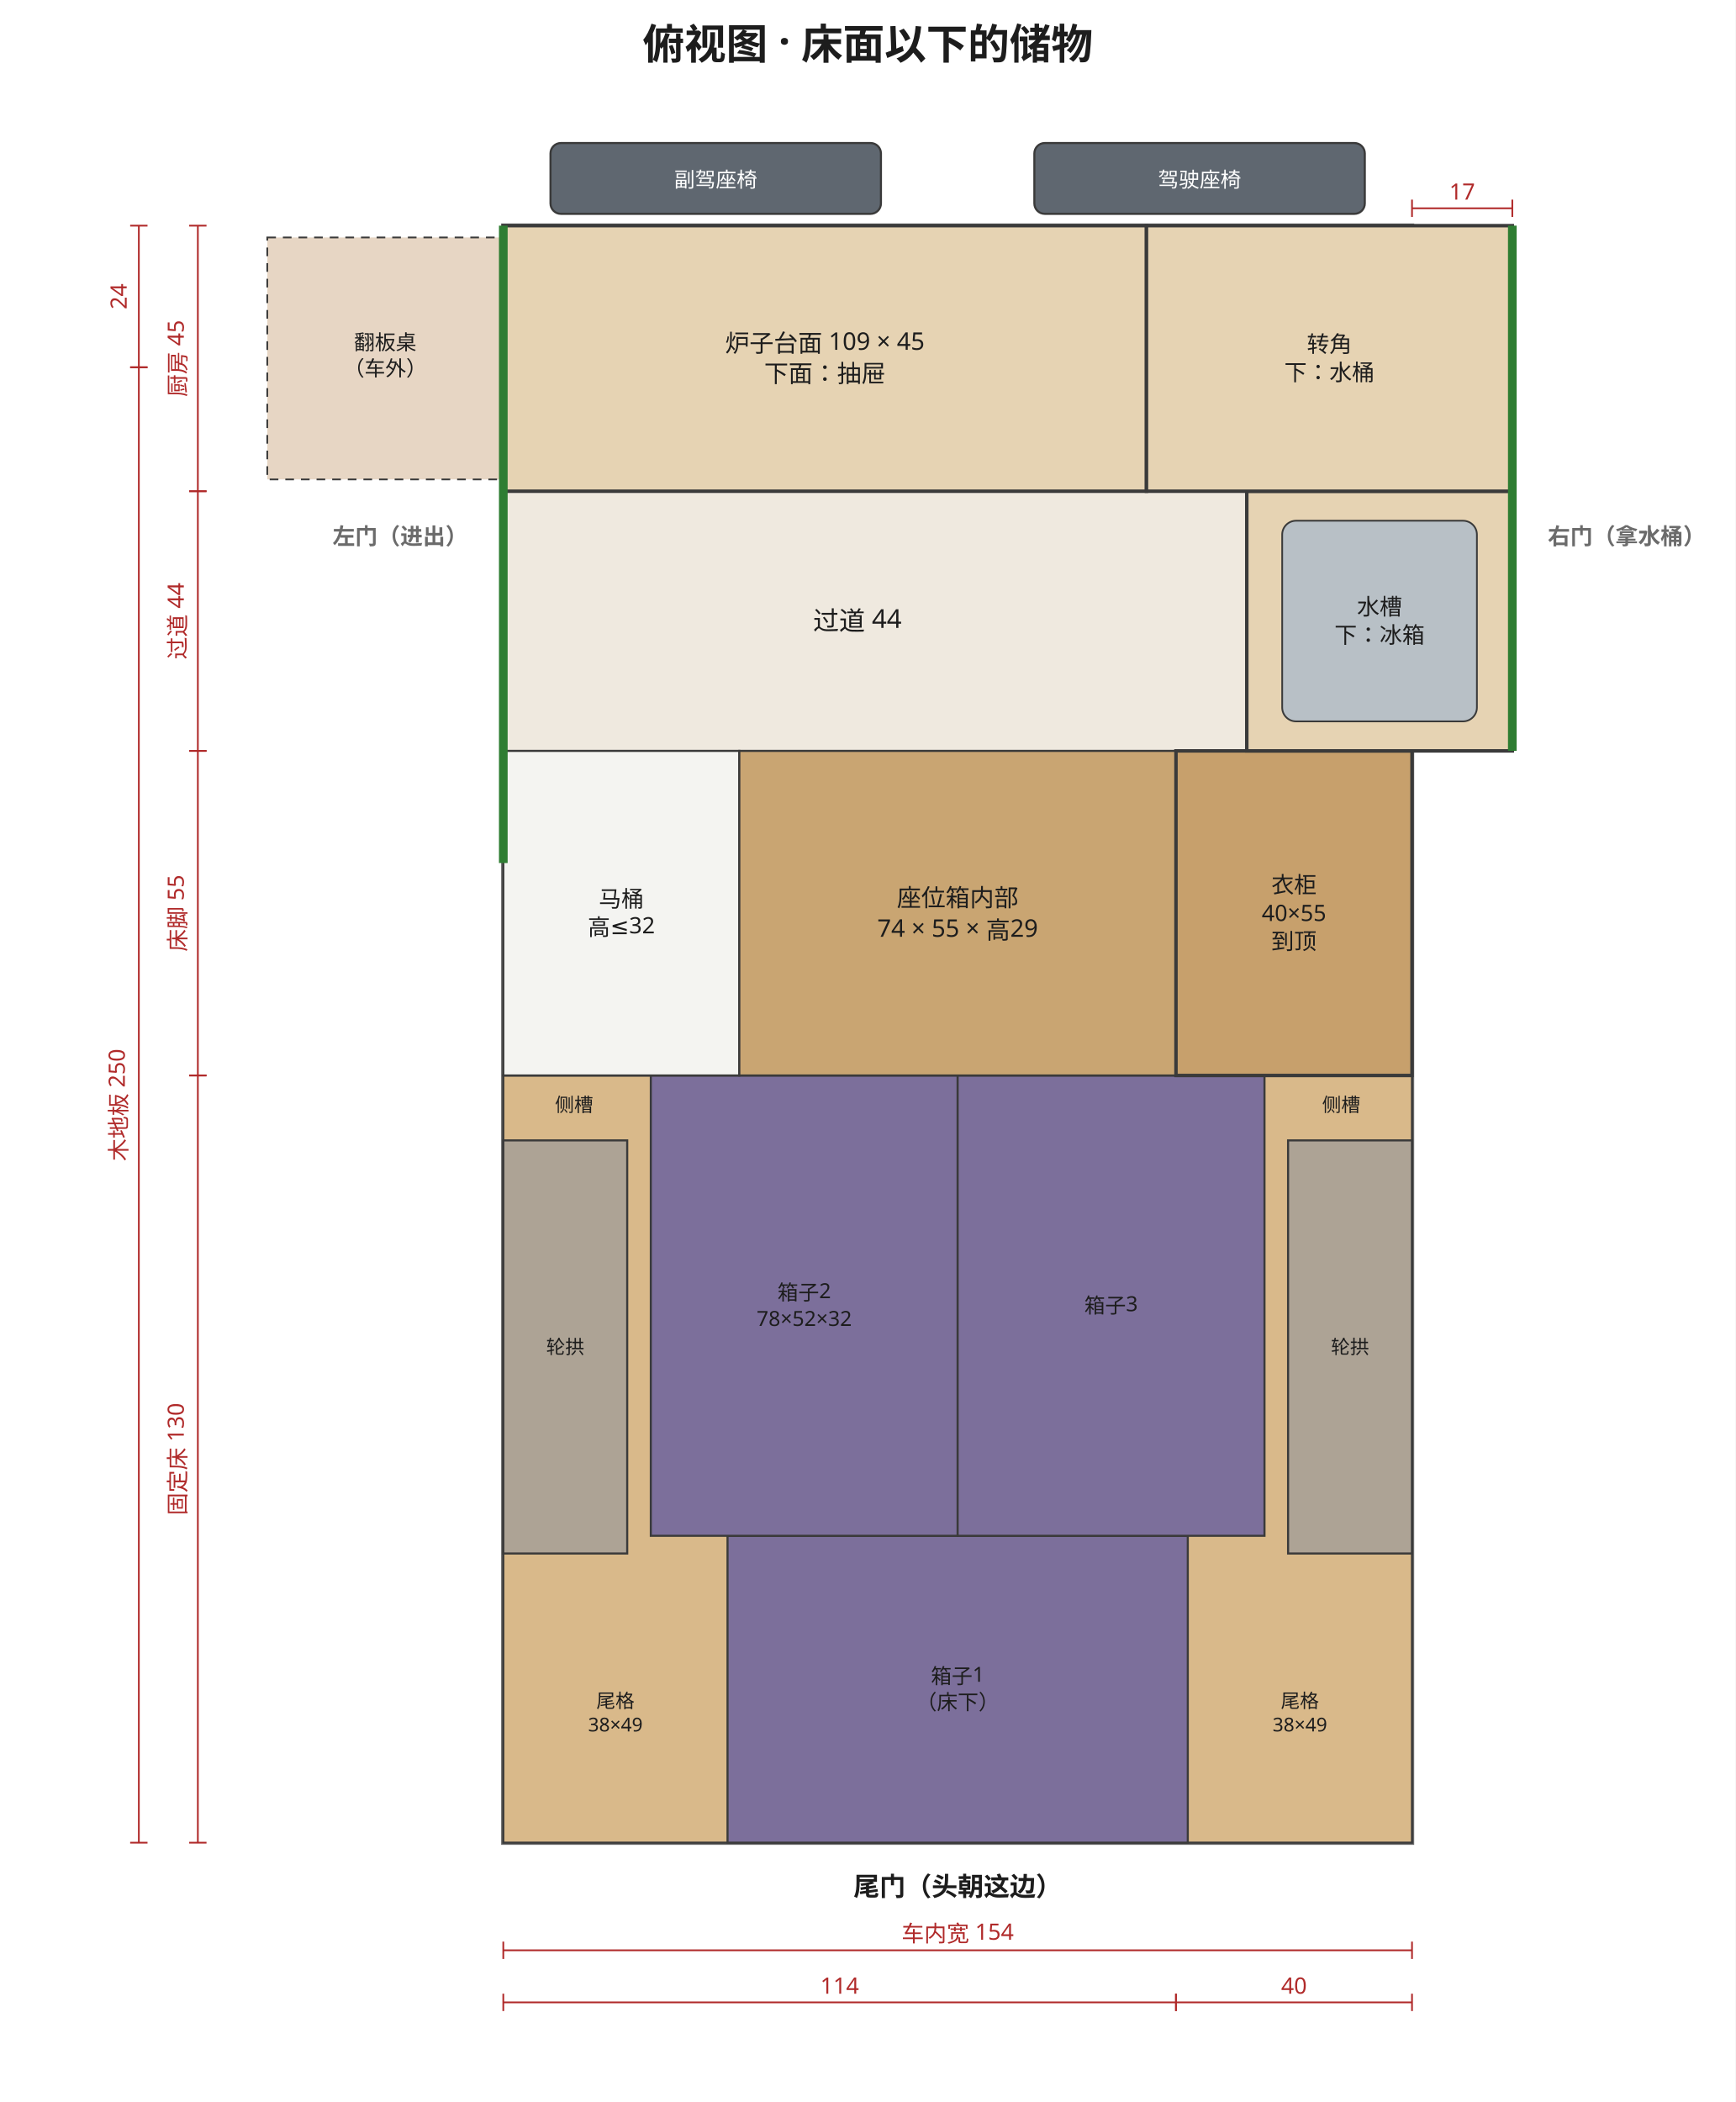
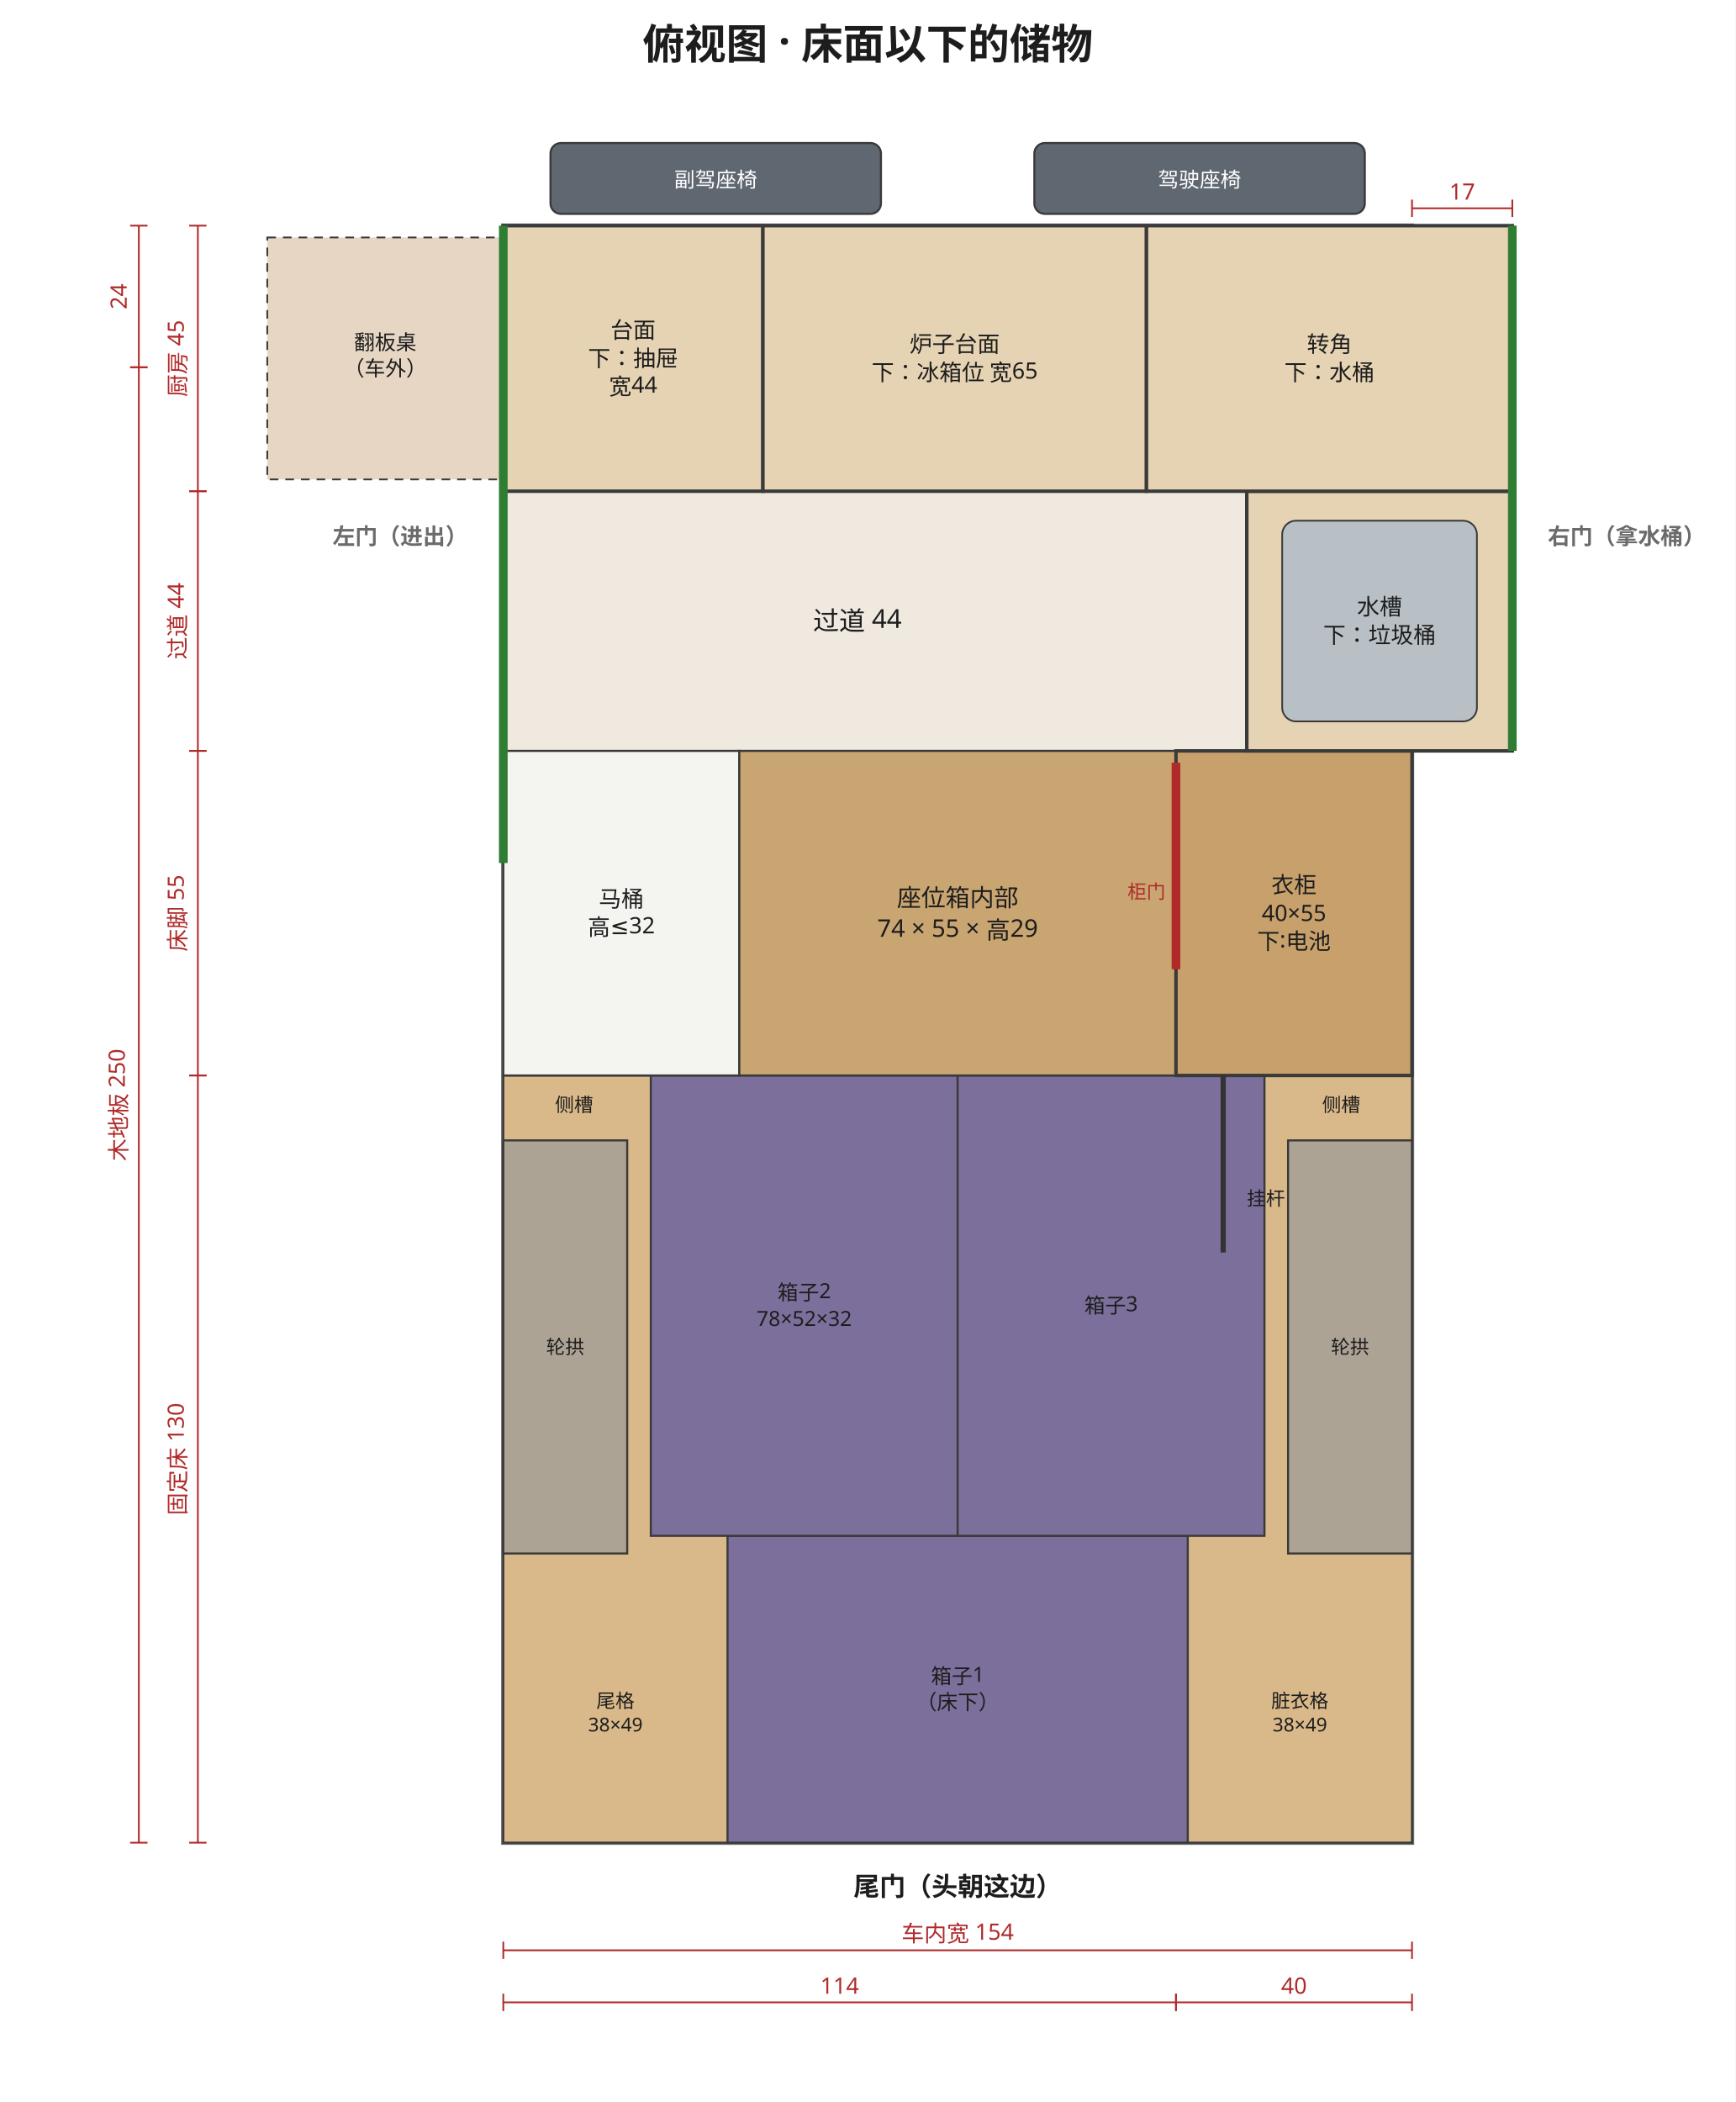
<svg xmlns="http://www.w3.org/2000/svg" width="1000" height="1211" viewBox="0 0 1000 1211" font-family="WenQuanYi Zen Hei, sans-serif">
  <rect width="1000" height="1211" fill="#ffffff" />
  <text x="500.0" y="34" font-size="24" text-anchor="middle" fill="#1d1d1d" font-weight="bold">俯视图 · 床面以下的储物</text>
  <rect x="290.0" y="211.6" width="523.6" height="850.0" fill="#efe9df" stroke="#6b6b6b" stroke-width="2.5" />
  <rect x="290.0" y="130.0" width="523.6" height="81.6" fill="#e3ddd2" stroke="#6b6b6b" stroke-width="2.5" />
  <rect x="813.6" y="130.0" width="57.8" height="302.6" fill="#e3ddd2" stroke="#6b6b6b" stroke-width="1.2" />
  <rect x="290.0" y="619.6" width="523.6" height="442.0" fill="#d9b98a" stroke="#3a3a3a" stroke-width="1.2" />
  <rect x="419.2" y="884.8" width="265.2" height="176.8" fill="#7c6f9b" stroke="#3a3a3a" stroke-width="1.2" />
  <text x="551.8" y="969.9" font-size="12" text-anchor="middle" fill="#1d1d1d">箱子1</text>
  <text x="551.8" y="984.9" font-size="12" text-anchor="middle" fill="#1d1d1d">（床下）</text>
  <rect x="375.0" y="619.6" width="176.8" height="265.2" fill="#7c6f9b" stroke="#3a3a3a" stroke-width="1.2" />
  <text x="463.4" y="748.9" font-size="12" text-anchor="middle" fill="#1d1d1d">箱子2</text>
  <text x="463.4" y="763.9" font-size="12" text-anchor="middle" fill="#1d1d1d">78×52×32</text>
  <rect x="551.8" y="619.6" width="176.8" height="265.2" fill="#7c6f9b" stroke="#3a3a3a" stroke-width="1.2" />
  <text x="640.2" y="756.4" font-size="12" text-anchor="middle" fill="#1d1d1d">箱子3</text>
  <rect x="290.0" y="657.0" width="71.4" height="238.0" fill="#9a9a9a" stroke="#3a3a3a" stroke-width="1.2" fill-opacity="0.7" />
  <text x="325.7" y="779.9" font-size="11" text-anchor="middle" fill="#1d1d1d">轮拱</text>
  <rect x="742.2" y="657.0" width="71.4" height="238.0" fill="#9a9a9a" stroke="#3a3a3a" stroke-width="1.2" fill-opacity="0.7" />
  <text x="777.9" y="779.9" font-size="11" text-anchor="middle" fill="#1d1d1d">轮拱</text>
  <text x="354.6" y="983.8" font-size="11" text-anchor="middle" fill="#1d1d1d">尾格</text>
  <text x="354.6" y="997.5" font-size="11" text-anchor="middle" fill="#1d1d1d">38×49</text>
-   <text x="749.0" y="983.8" font-size="11" text-anchor="middle" fill="#1d1d1d">尾格</text>
+   <text x="749.0" y="983.8" font-size="11" text-anchor="middle" fill="#1d1d1d">脏衣格</text>
  <text x="749.0" y="997.5" font-size="11" text-anchor="middle" fill="#1d1d1d">38×49</text>
  <rect x="290.0" y="432.6" width="136.0" height="187.0" fill="#f4f4f1" stroke="#3a3a3a" stroke-width="1.2" />
  <text x="358.0" y="522.5" font-size="13" text-anchor="middle" fill="#1d1d1d">马桶</text>
  <text x="358.0" y="538.8" font-size="13" text-anchor="middle" fill="#1d1d1d">高≤32</text>
  <rect x="426.0" y="432.6" width="251.6" height="187.0" fill="#c9a572" stroke="#3a3a3a" stroke-width="1.2" />
  <text x="551.8" y="522.2" font-size="14" text-anchor="middle" fill="#1d1d1d">座位箱内部</text>
  <text x="551.8" y="539.7" font-size="14" text-anchor="middle" fill="#1d1d1d">74 × 55 × 高29</text>
  <text x="330.8" y="640.4" font-size="11" text-anchor="middle" fill="#1d1d1d">侧槽</text>
  <text x="772.8" y="640.4" font-size="11" text-anchor="middle" fill="#1d1d1d">侧槽</text>
  <rect x="677.6" y="432.6" width="136.0" height="187.0" fill="#c7a06c" stroke="#3a3a3a" stroke-width="2" />
  <text x="745.6" y="514.4" font-size="13" text-anchor="middle" fill="#1d1d1d">衣柜</text>
  <text x="745.6" y="530.6" font-size="13" text-anchor="middle" fill="#1d1d1d">40×55</text>
-   <text x="745.6" y="546.9" font-size="13" text-anchor="middle" fill="#1d1d1d">到顶</text>
+   <text x="745.6" y="546.9" font-size="13" text-anchor="middle" fill="#1d1d1d">下:电池</text>
+   <line x1="677.6" y1="439.4" x2="677.6" y2="558.4" stroke="#b02a2a" stroke-width="5" />
+   <text x="671.6" y="517.6" font-size="11" text-anchor="end" fill="#b02a2a">柜门</text>
+   <line x1="704.8" y1="619.6" x2="704.8" y2="721.6" stroke="#333" stroke-width="3" />
+   <text x="718.4" y="694.4" font-size="11" text-anchor="start" fill="#1d1d1d">挂杆</text>
  <text x="494.0" y="363.0" font-size="15" text-anchor="middle" fill="#1d1d1d">过道 44</text>
  <rect x="718.4" y="283.0" width="153.0" height="149.6" fill="#e6d3b3" stroke="#3a3a3a" stroke-width="2" />
  <rect x="738.8" y="300.0" width="112.2" height="115.6" rx="8" fill="#b8c0c6" stroke="#3a3a3a" />
  <text x="794.9" y="354.2" font-size="13" text-anchor="middle" fill="#1d1d1d">水槽</text>
-   <text x="794.9" y="370.5" font-size="13" text-anchor="middle" fill="#1d1d1d">下：冰箱</text>
-   <rect x="290.0" y="130.0" width="370.6" height="153.0" fill="#e6d3b3" stroke="#3a3a3a" stroke-width="2" />
-   <text x="475.3" y="202.7" font-size="14" text-anchor="middle" fill="#1d1d1d">炉子台面 109 × 45</text>
-   <text x="475.3" y="220.2" font-size="14" text-anchor="middle" fill="#1d1d1d">下面：抽屉</text>
+   <text x="794.9" y="370.5" font-size="13" text-anchor="middle" fill="#1d1d1d">下：垃圾桶</text>
+   <rect x="290.0" y="130.0" width="149.6" height="153.0" fill="#e6d3b3" stroke="#3a3a3a" stroke-width="2" />
+   <text x="364.8" y="194.8" font-size="13" text-anchor="middle" fill="#1d1d1d">台面</text>
+   <text x="364.8" y="211.1" font-size="13" text-anchor="middle" fill="#1d1d1d">下：抽屉</text>
+   <text x="364.8" y="227.3" font-size="13" text-anchor="middle" fill="#1d1d1d">宽44</text>
+   <rect x="439.6" y="130.0" width="221.0" height="153.0" fill="#e6d3b3" stroke="#3a3a3a" stroke-width="2" />
+   <text x="550.1" y="202.9" font-size="13" text-anchor="middle" fill="#1d1d1d">炉子台面</text>
+   <text x="550.1" y="219.2" font-size="13" text-anchor="middle" fill="#1d1d1d">下：冰箱位 宽65</text>
  <rect x="660.6" y="130.0" width="210.8" height="153.0" fill="#e6d3b3" stroke="#3a3a3a" stroke-width="2" />
  <text x="766.0" y="202.9" font-size="13" text-anchor="middle" fill="#1d1d1d">转角</text>
  <text x="766.0" y="219.2" font-size="13" text-anchor="middle" fill="#1d1d1d">下：水桶</text>
  <rect x="154.0" y="136.8" width="136.0" height="139.4" fill="#b98b56" fill-opacity="0.35" stroke="#3a3a3a" stroke-dasharray="5 4" />
  <text x="222.0" y="201.5" font-size="12" text-anchor="middle" fill="#1d1d1d">翻板桌</text>
  <text x="222.0" y="216.5" font-size="12" text-anchor="middle" fill="#1d1d1d">（车外）</text>
  <rect x="317.2" y="82.4" width="190.4" height="40.8" fill="#5f6770" stroke="#3a3a3a" stroke-width="1.2" rx="6" />
  <rect x="596.0" y="82.4" width="190.4" height="40.8" fill="#5f6770" stroke="#3a3a3a" stroke-width="1.2" rx="6" />
  <text x="412.4" y="107.8" font-size="12" text-anchor="middle" fill="#fff">副驾座椅</text>
  <text x="691.2" y="107.8" font-size="12" text-anchor="middle" fill="#fff">驾驶座椅</text>
  <text x="269.6" y="313.6" font-size="13" text-anchor="end" fill="#6b6b6b" font-weight="bold">左门（进出）</text>
  <text x="891.8" y="313.6" font-size="13" text-anchor="start" fill="#6b6b6b" font-weight="bold">右门（拿水桶）</text>
  <line x1="290.0" y1="130.0" x2="290.0" y2="497.2" stroke="#2e7d32" stroke-width="5" />
  <line x1="871.4" y1="130.0" x2="871.4" y2="432.6" stroke="#2e7d32" stroke-width="5" />
  <text x="551.8" y="1092.2" font-size="15" text-anchor="middle" fill="#1d1d1d" font-weight="bold">尾门（头朝这边）</text>
  <line x1="290.0" y1="1123.6" x2="813.6" y2="1123.6" stroke="#b02a2a" stroke-width="1" />
  <line x1="290.0" y1="1118.6" x2="290.0" y2="1128.6" stroke="#b02a2a" />
  <line x1="813.6" y1="1118.6" x2="813.6" y2="1128.6" stroke="#b02a2a" />
  <text x="551.8" y="1118.6" font-size="13" text-anchor="middle" fill="#b02a2a">车内宽 154</text>
  <line x1="290.0" y1="1153.6" x2="677.6" y2="1153.6" stroke="#b02a2a" stroke-width="1" />
  <line x1="290.0" y1="1148.6" x2="290.0" y2="1158.6" stroke="#b02a2a" />
  <line x1="677.6" y1="1148.6" x2="677.6" y2="1158.6" stroke="#b02a2a" />
  <text x="483.8" y="1148.6" font-size="13" text-anchor="middle" fill="#b02a2a">114</text>
  <line x1="677.6" y1="1153.6" x2="813.6" y2="1153.6" stroke="#b02a2a" stroke-width="1" />
  <line x1="677.6" y1="1148.6" x2="677.6" y2="1158.6" stroke="#b02a2a" />
  <line x1="813.6" y1="1148.6" x2="813.6" y2="1158.6" stroke="#b02a2a" />
  <text x="745.6" y="1148.6" font-size="13" text-anchor="middle" fill="#b02a2a">40</text>
  <line x1="114.0" y1="619.6" x2="114.0" y2="1061.6" stroke="#b02a2a" stroke-width="1" />
  <line x1="109.0" y1="619.6" x2="119.0" y2="619.6" stroke="#b02a2a" />
  <line x1="109.0" y1="1061.6" x2="119.0" y2="1061.6" stroke="#b02a2a" />
  <text x="107.0" y="840.6" font-size="13" text-anchor="middle" fill="#b02a2a" transform="rotate(-90 107.0 840.6)">固定床 130</text>
  <line x1="114.0" y1="432.6" x2="114.0" y2="619.6" stroke="#b02a2a" stroke-width="1" />
  <line x1="109.0" y1="432.6" x2="119.0" y2="432.6" stroke="#b02a2a" />
  <line x1="109.0" y1="619.6" x2="119.0" y2="619.6" stroke="#b02a2a" />
  <text x="107.0" y="526.1" font-size="13" text-anchor="middle" fill="#b02a2a" transform="rotate(-90 107.0 526.1)">床脚 55</text>
  <line x1="114.0" y1="283.0" x2="114.0" y2="432.6" stroke="#b02a2a" stroke-width="1" />
  <line x1="109.0" y1="283.0" x2="119.0" y2="283.0" stroke="#b02a2a" />
  <line x1="109.0" y1="432.6" x2="119.0" y2="432.6" stroke="#b02a2a" />
  <text x="107.0" y="357.8" font-size="13" text-anchor="middle" fill="#b02a2a" transform="rotate(-90 107.0 357.8)">过道 44</text>
  <line x1="114.0" y1="130.0" x2="114.0" y2="283.0" stroke="#b02a2a" stroke-width="1" />
  <line x1="109.0" y1="130.0" x2="119.0" y2="130.0" stroke="#b02a2a" />
  <line x1="109.0" y1="283.0" x2="119.0" y2="283.0" stroke="#b02a2a" />
  <text x="107.0" y="206.5" font-size="13" text-anchor="middle" fill="#b02a2a" transform="rotate(-90 107.0 206.5)">厨房 45</text>
  <line x1="80.0" y1="211.6" x2="80.0" y2="1061.6" stroke="#b02a2a" stroke-width="1" />
  <line x1="75.0" y1="211.6" x2="85.0" y2="211.6" stroke="#b02a2a" />
  <line x1="75.0" y1="1061.6" x2="85.0" y2="1061.6" stroke="#b02a2a" />
  <text x="73.0" y="636.6" font-size="13" text-anchor="middle" fill="#b02a2a" transform="rotate(-90 73.0 636.6)">木地板 250</text>
  <line x1="80.0" y1="130.0" x2="80.0" y2="211.6" stroke="#b02a2a" stroke-width="1" />
  <line x1="75.0" y1="130.0" x2="85.0" y2="130.0" stroke="#b02a2a" />
  <line x1="75.0" y1="211.6" x2="85.0" y2="211.6" stroke="#b02a2a" />
  <text x="73.0" y="170.8" font-size="13" text-anchor="middle" fill="#b02a2a" transform="rotate(-90 73.0 170.8)">24</text>
  <line x1="813.6" y1="120.0" x2="871.4" y2="120.0" stroke="#b02a2a" stroke-width="1" />
  <line x1="813.6" y1="115.0" x2="813.6" y2="125.0" stroke="#b02a2a" />
  <line x1="871.4" y1="115.0" x2="871.4" y2="125.0" stroke="#b02a2a" />
  <text x="842.5" y="115.0" font-size="13" text-anchor="middle" fill="#b02a2a">17</text>
</svg>
